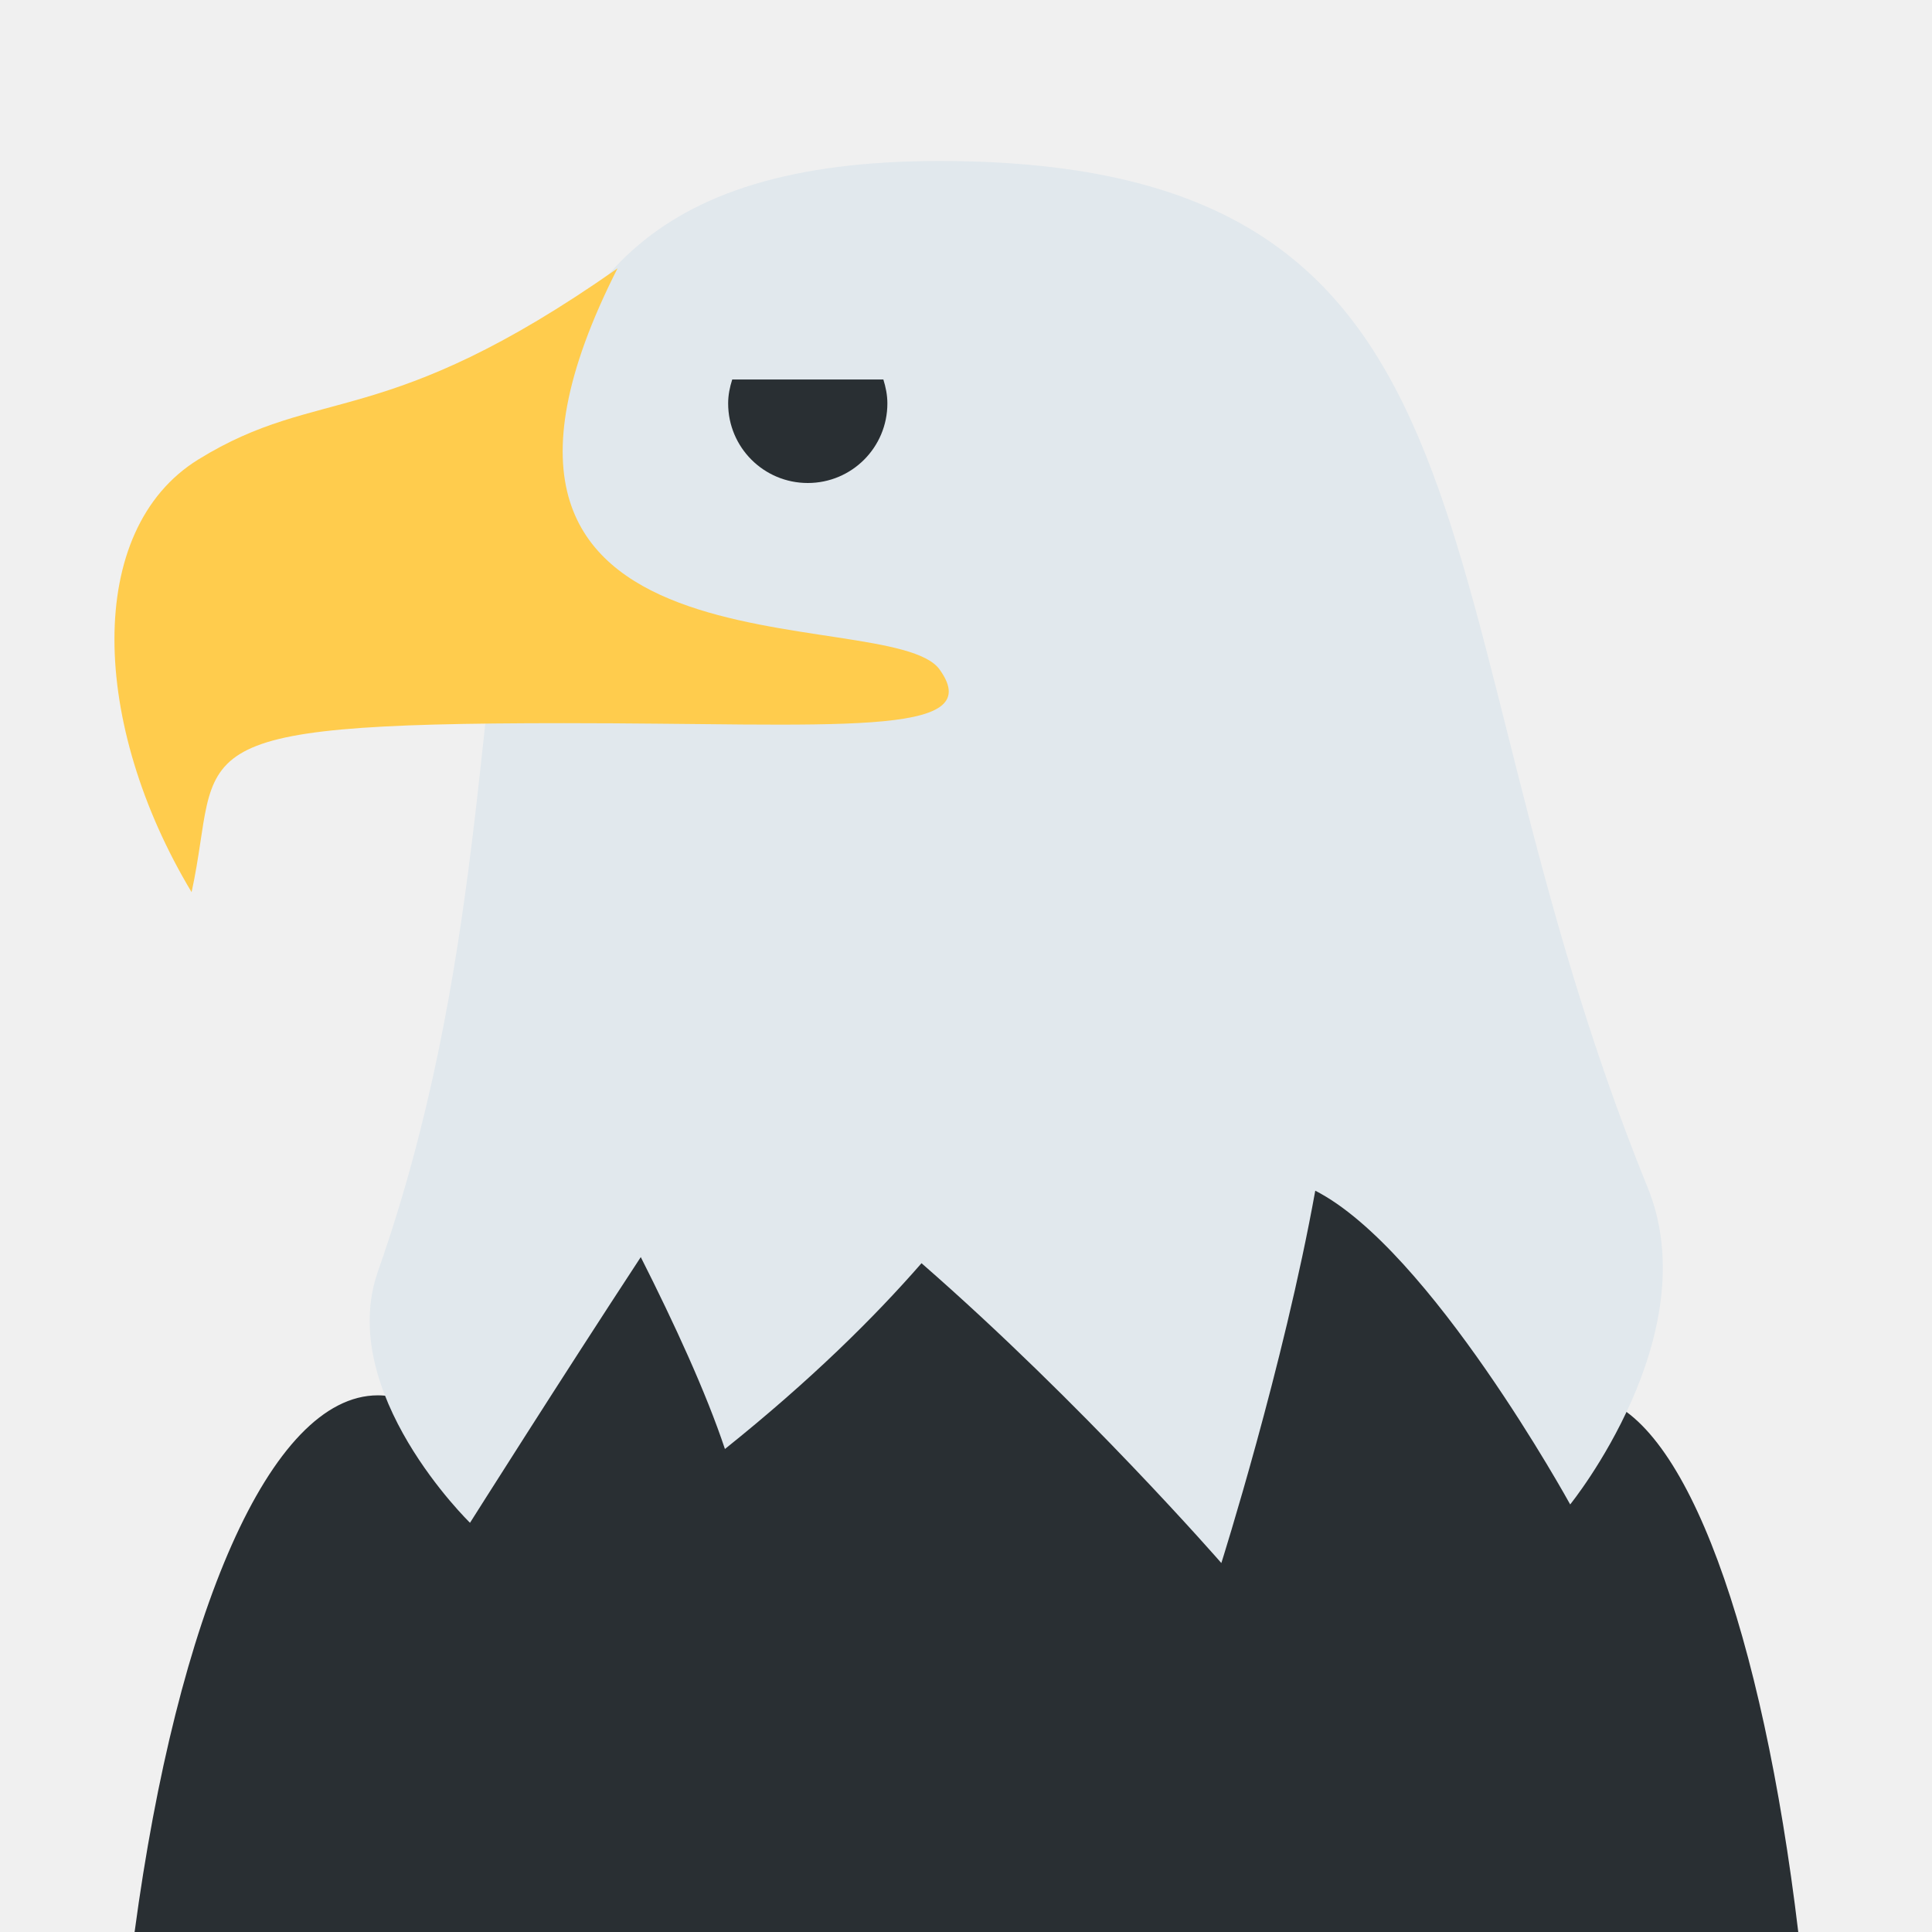
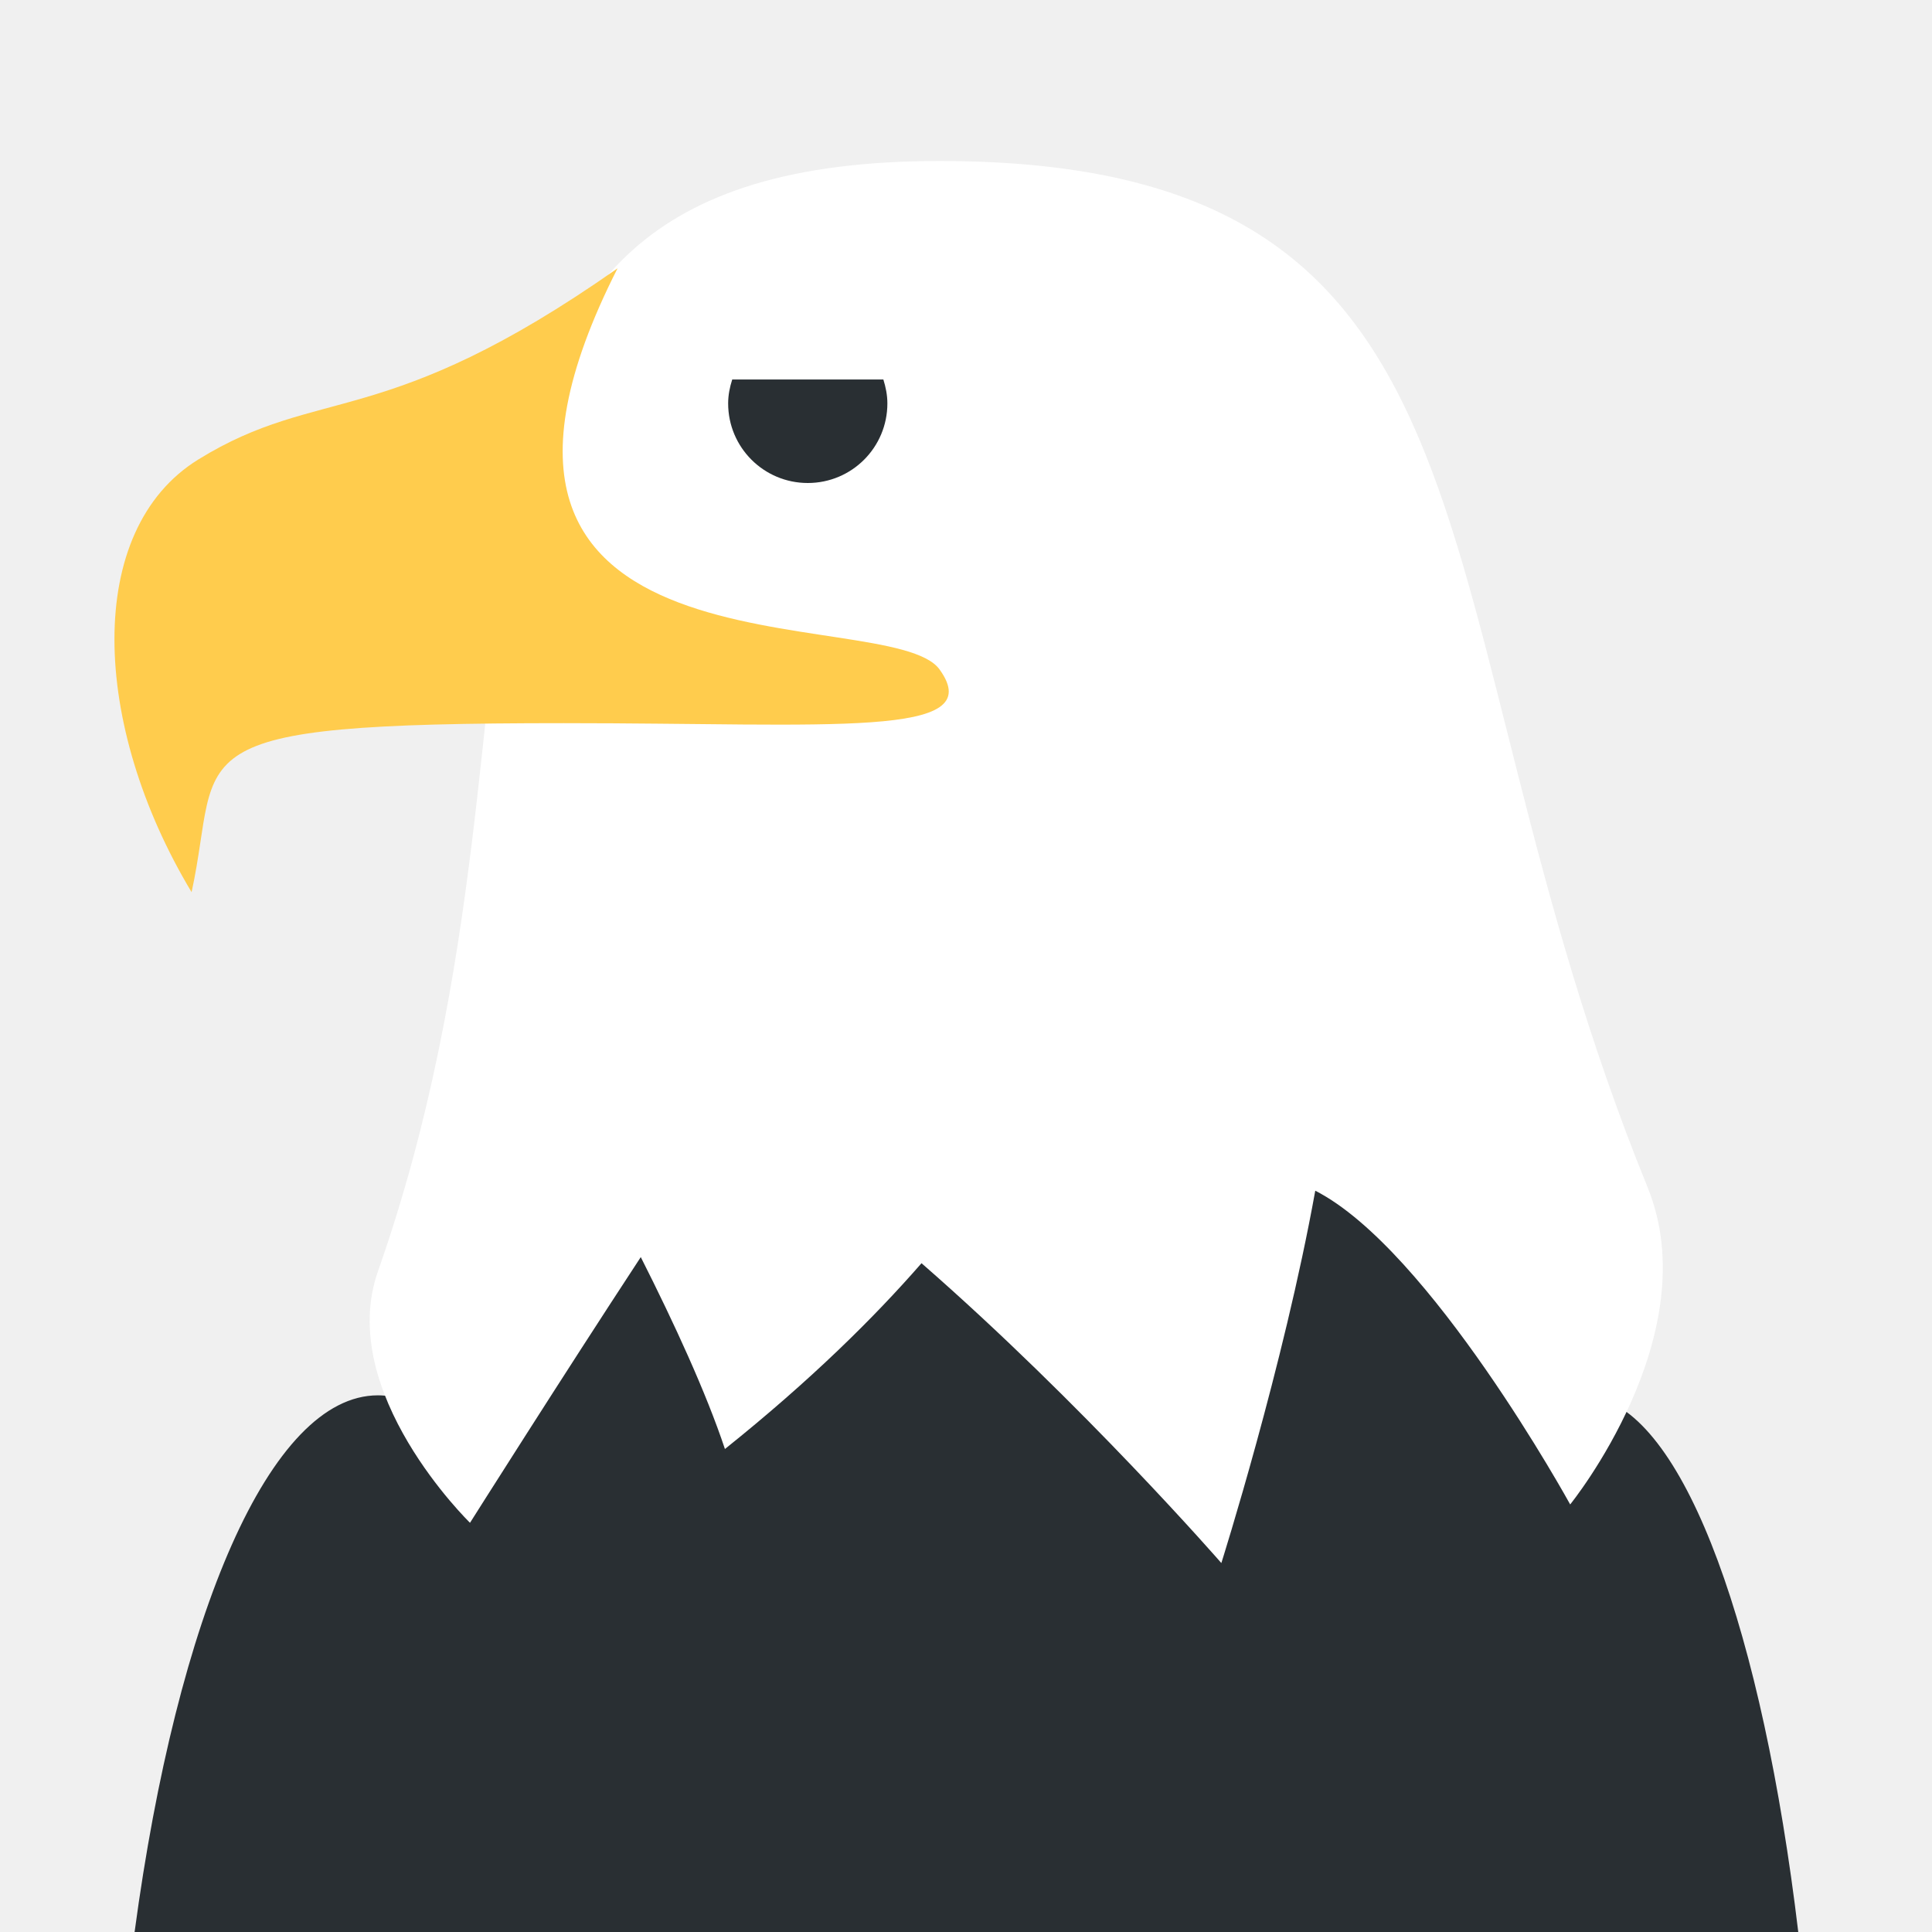
<svg xmlns="http://www.w3.org/2000/svg" viewBox="0 0 36 36">
  <path fill="#292F33" d="M7.042 26c.33 0 .651.121.963.331 1.368-8.106 20.362-8.248 21.755-.29 1.666.412 3.08 4.378 3.748 9.959h-31c.793-5.899 2.522-10 4.534-10z" />
-   <path fill="#E1E8ED" d="M7.043 23.688C10.966 12.533 6.508 3 17.508 3s8.736 8.173 13.193 19.125c1.119 2.75-1.443 5.908-1.443 5.908s-2.612-4.756-4.75-5.846c-.591 3.277-1.75 6.938-1.75 6.938s-2.581-2.965-5.587-5.587c-.879 1.009-2.065 2.183-3.663 3.462-.349-1.048-.943-2.339-1.568-3.576-1.468 2.238-3.182 4.951-3.182 4.951s-2.507-2.435-1.715-4.687z" />
+   <path fill="#FFFFFF" d="M7.043 23.688C10.966 12.533 6.508 3 17.508 3s8.736 8.173 13.193 19.125c1.119 2.75-1.443 5.908-1.443 5.908s-2.612-4.756-4.75-5.846c-.591 3.277-1.75 6.938-1.75 6.938s-2.581-2.965-5.587-5.587c-.879 1.009-2.065 2.183-3.663 3.462-.349-1.048-.943-2.339-1.568-3.576-1.468 2.238-3.182 4.951-3.182 4.951s-2.507-2.435-1.715-4.687z" />
  <path fill="#FFCC4D" d="M11.507 5c-4.36 3.059-5.542 2.16-7.812 3.562-2.125 1.312-2 4.938-.125 8.062.579-2.661-.5-3.149 6.938-3.149 5 0 7.928.289 7-1-.927-1.289-10.027.459-6.001-7.475z" />
  <path fill="#292F33" d="M16.535 7.517c0 .82-.663 1.483-1.483 1.483-.82 0-1.484-.663-1.484-1.483 0-.157.031-.305.076-.446h2.816c.044.141.075.289.075.446z" />
</svg>
